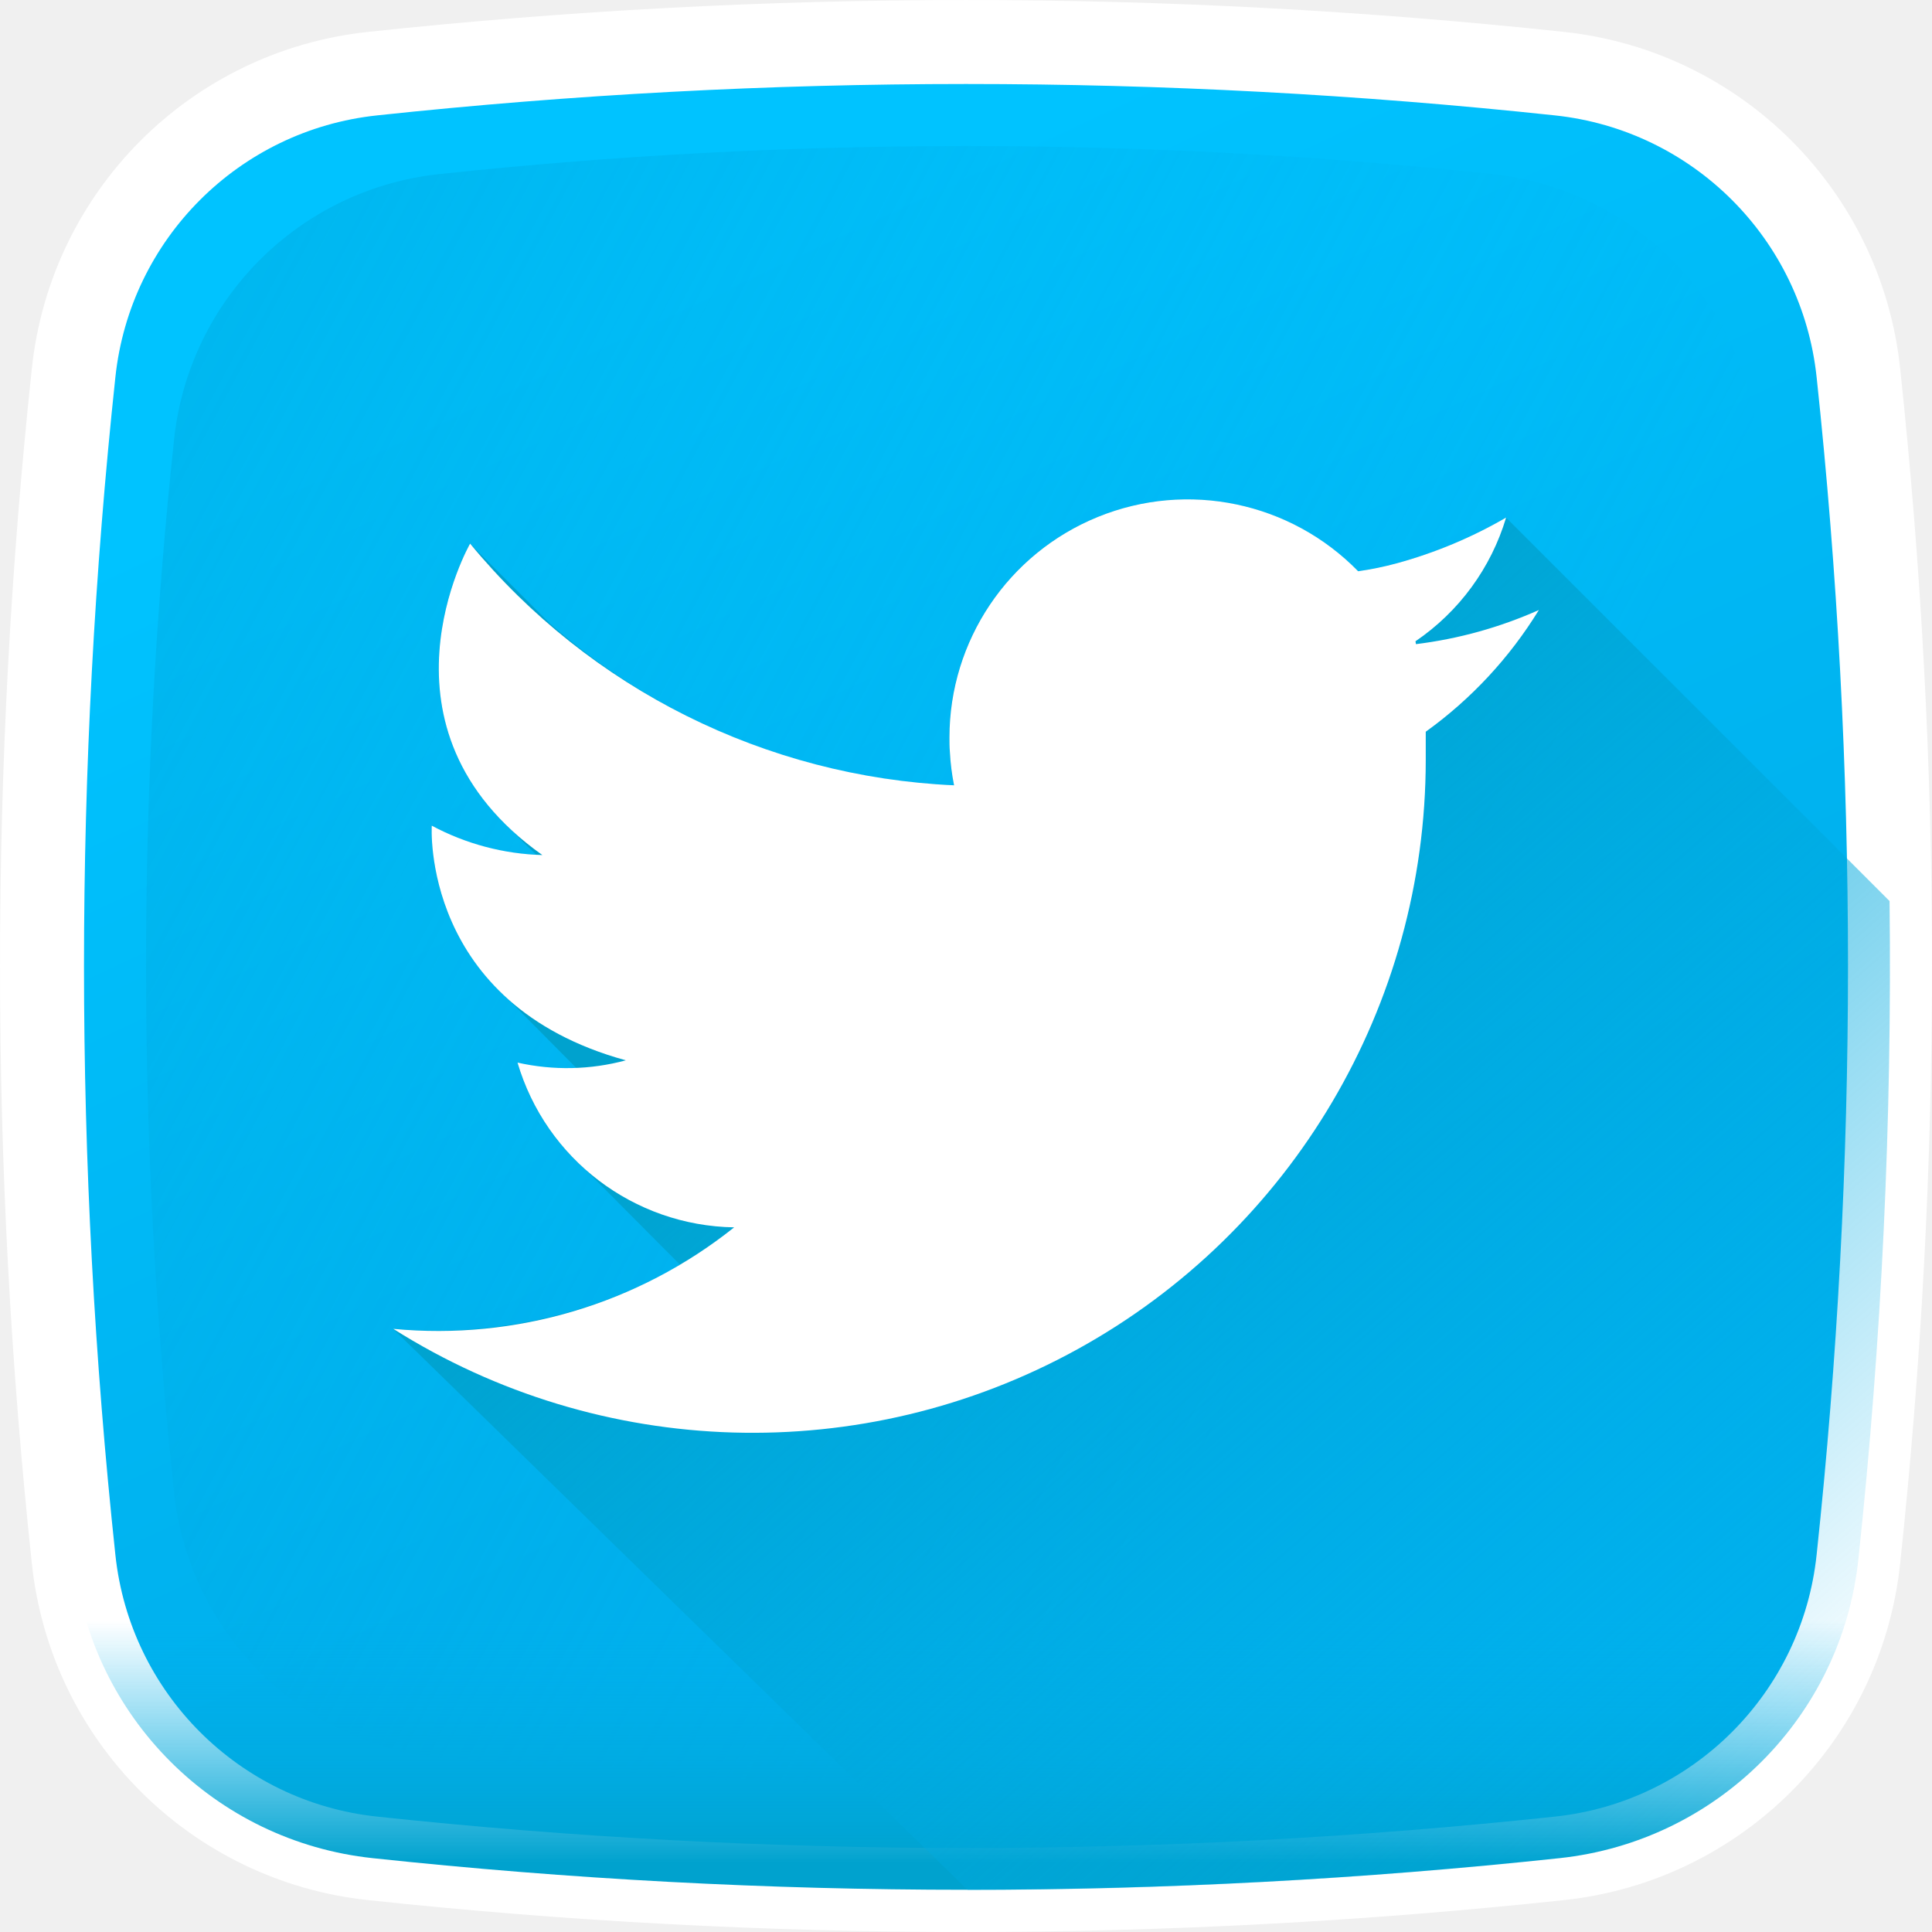
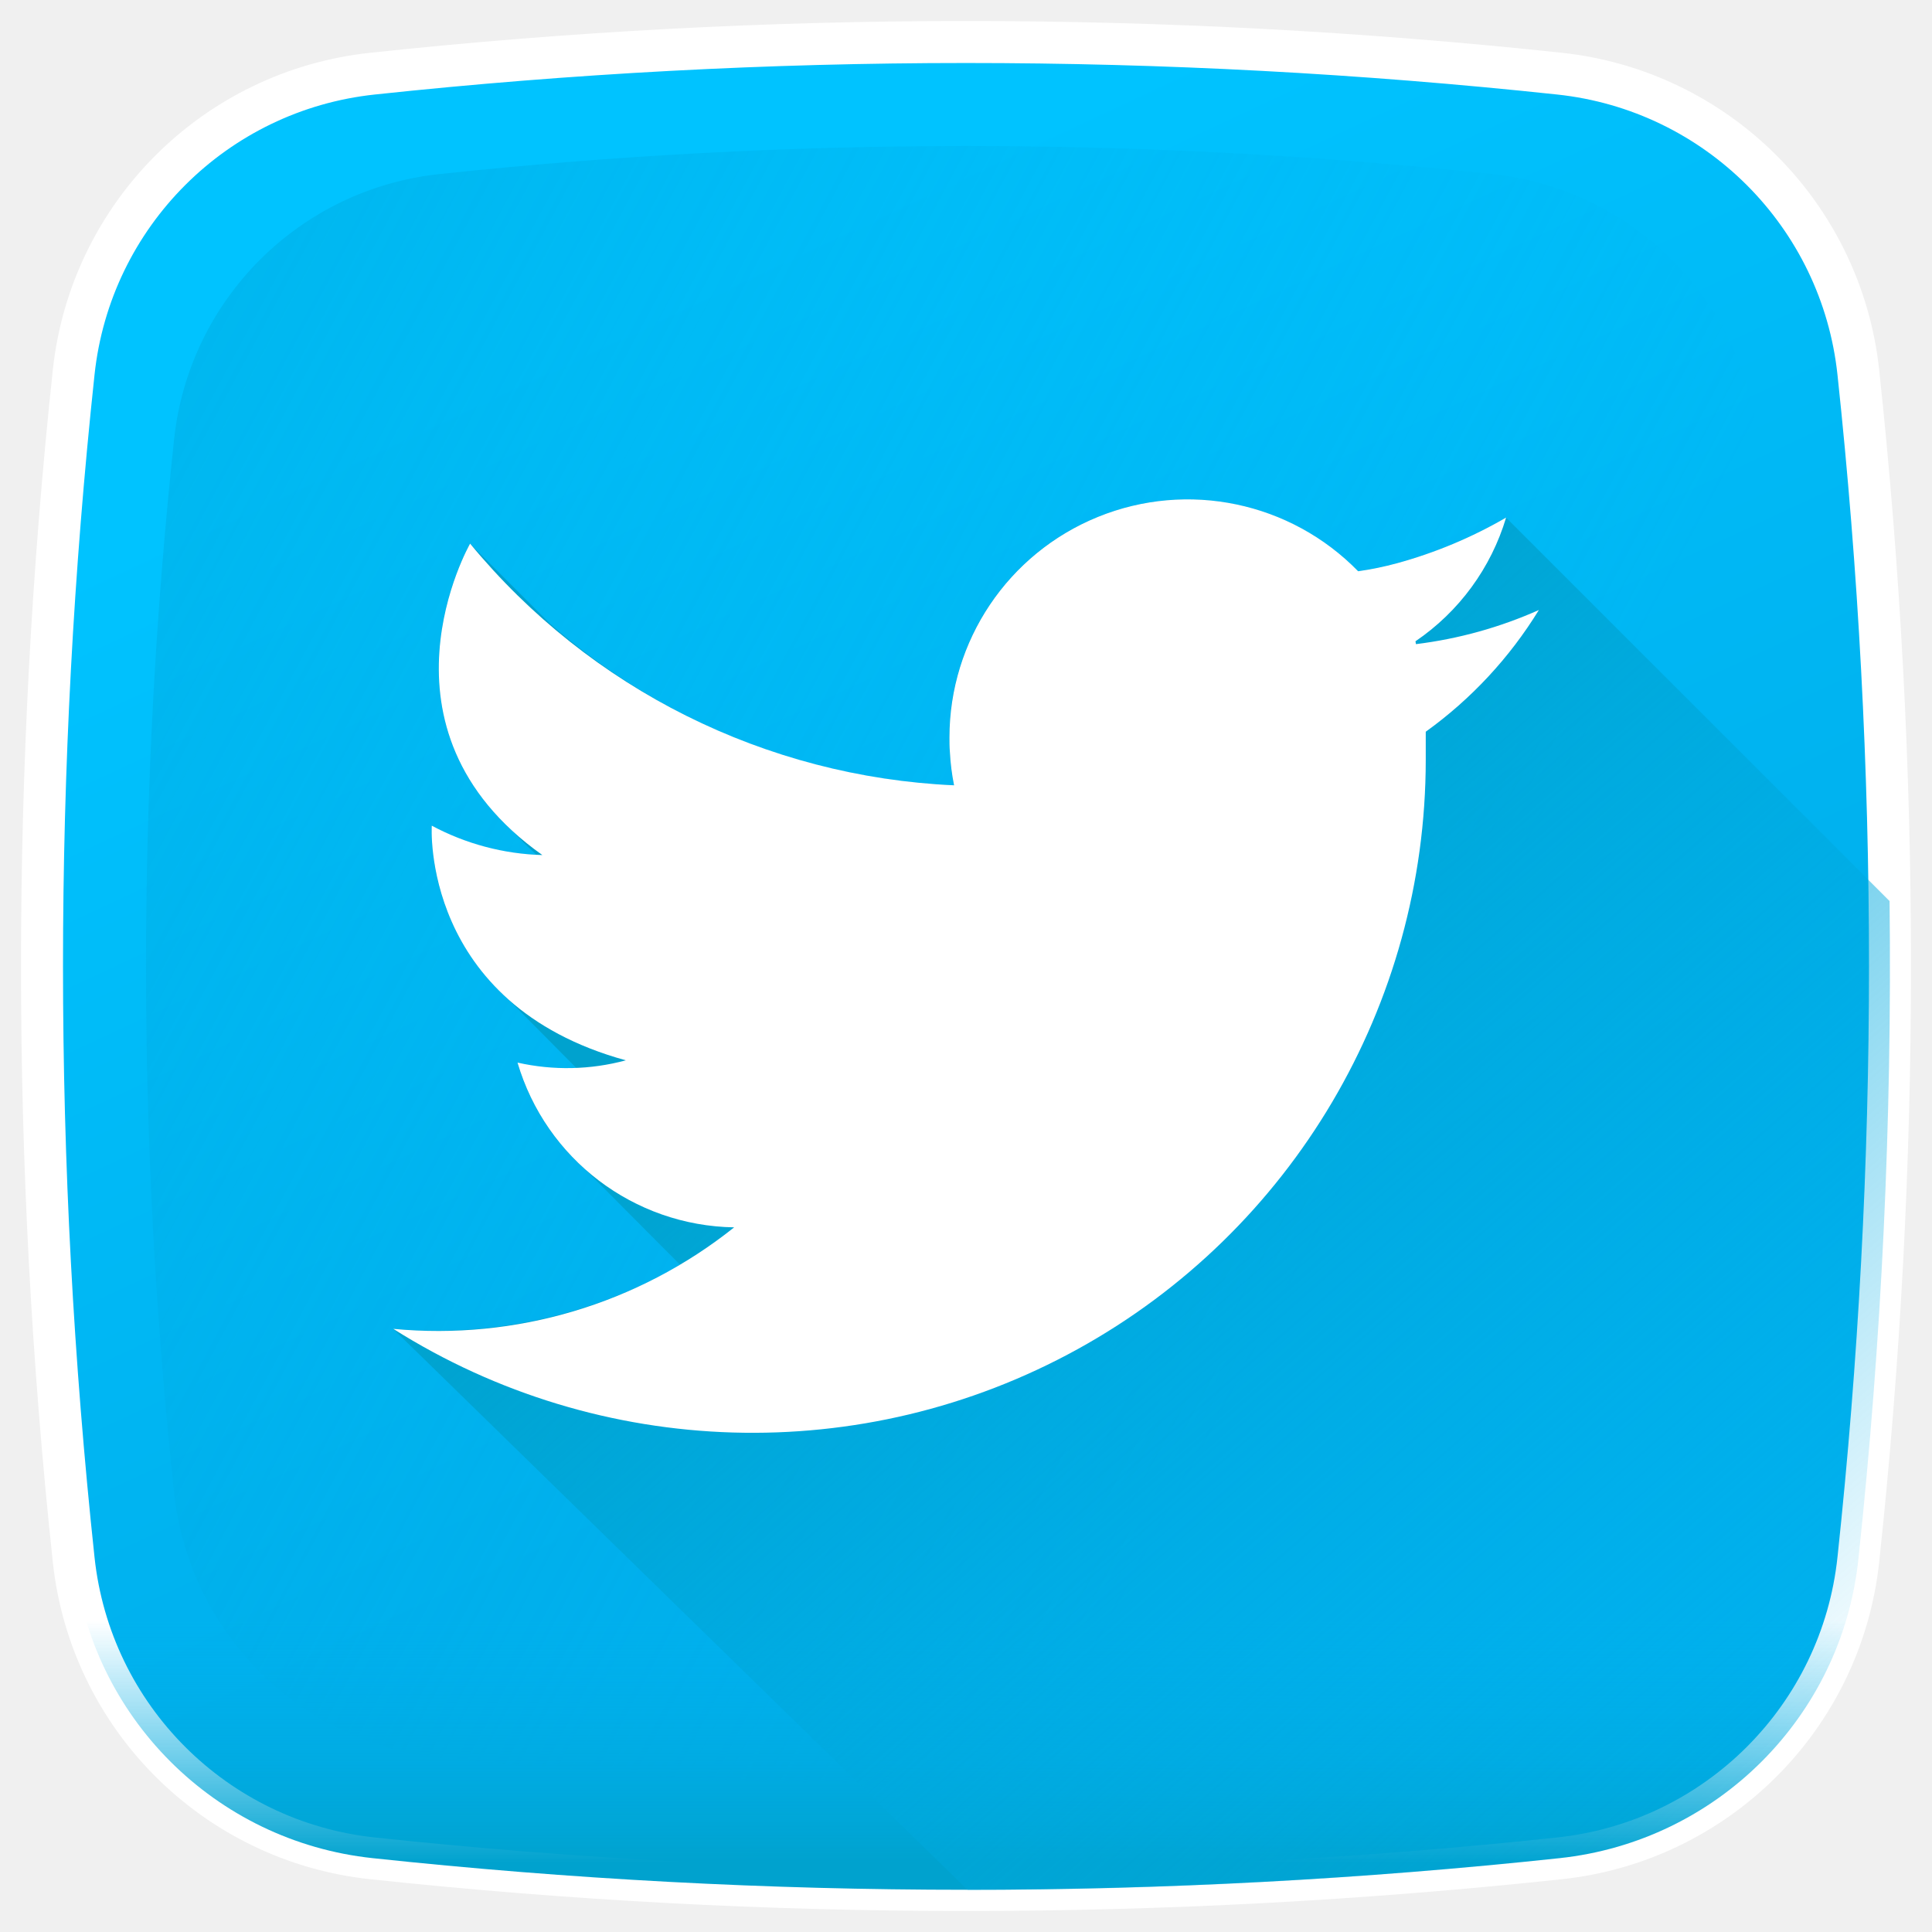
<svg xmlns="http://www.w3.org/2000/svg" xmlns:xlink="http://www.w3.org/1999/xlink" width="46.013" height="46.013" viewBox="0 0 46.013 46.013">
  <defs>
    <linearGradient id="linear-gradient" x1="0.332" y1="0.141" x2="0.585" y2="0.682" gradientUnits="objectBoundingBox">
      <stop offset="0" stop-color="#00c3ff" />
      <stop offset="1" stop-color="#00b0ed" />
    </linearGradient>
    <linearGradient id="linear-gradient-2" x1="0.738" y1="0.628" x2="-0.899" y2="-0.25" gradientUnits="objectBoundingBox">
      <stop offset="0" stop-color="#00b0ed" stop-opacity="0" />
      <stop offset="1" stop-color="#00a2ce" />
    </linearGradient>
    <linearGradient id="linear-gradient-3" x1="0.5" y1="0.27" x2="0.5" y2="0.926" xlink:href="#linear-gradient-2" />
    <linearGradient id="linear-gradient-4" x1="0.946" y1="0.922" x2="0.342" y2="0.273" xlink:href="#linear-gradient-2" />
  </defs>
  <g id="Twitter" transform="translate(1.001 1.001)">
-     <path id="Path_11" data-name="Path 11" d="M36.139,43.258a132.933,132.933,0,0,1-28.267,0A8.014,8.014,0,0,1,.753,36.139a132.929,132.929,0,0,1,0-28.267A8.014,8.014,0,0,1,7.872.753a132.929,132.929,0,0,1,28.267,0,8.014,8.014,0,0,1,7.119,7.118,132.93,132.93,0,0,1,0,28.267A8.013,8.013,0,0,1,36.139,43.258Zm0,0" transform="translate(0 0)" stroke="#fff" stroke-width="2" fill="url(#linear-gradient)" />
+     <path id="Path_11" data-name="Path 11" d="M36.139,43.258a132.933,132.933,0,0,1-28.267,0A8.014,8.014,0,0,1,.753,36.139a132.929,132.929,0,0,1,0-28.267A8.014,8.014,0,0,1,7.872.753a132.929,132.929,0,0,1,28.267,0,8.014,8.014,0,0,1,7.119,7.118,132.93,132.93,0,0,1,0,28.267A8.013,8.013,0,0,1,36.139,43.258Zm0,0" transform="translate(0 0)" stroke="#fff" strokeWidth="2" fill="url(#linear-gradient)" />
    <path id="Path_12" data-name="Path 12" d="M67.219,35.819A7.111,7.111,0,0,0,60.9,29.5a118,118,0,0,0-25.083,0A7.112,7.112,0,0,0,29.5,35.819a118,118,0,0,0,0,25.083,7.111,7.111,0,0,0,6.317,6.317,117.957,117.957,0,0,0,25.083,0A7.111,7.111,0,0,0,67.219,60.9,117.956,117.956,0,0,0,67.219,35.819Zm0,0" transform="translate(-26.355 -26.355)" fill="url(#linear-gradient-2)" />
    <path id="Path_13" data-name="Path 13" d="M7.672,409.8q.045.456.094.913a8.014,8.014,0,0,0,7.119,7.118,132.93,132.93,0,0,0,28.267,0,8.013,8.013,0,0,0,7.118-7.118q.049-.456.094-.913Zm0,0" transform="translate(-7.012 -374.578)" fill="url(#linear-gradient-3)" />
    <path id="Path_14" data-name="Path 14" d="M132.956,136.264l-9.136-9.135a10.9,10.9,0,0,1-2.606,1.09,7.453,7.453,0,0,1-.918.189,5.673,5.673,0,0,0-9.734,3.962c0,.113,0,.225.01.336a5.471,5.471,0,0,0,.1.8,15.54,15.54,0,0,1-9.613-3.844h0l-1.912-1.912s-2.243,3.915,1.055,6.885a6.292,6.292,0,0,0,.478.478l.042.046a5.558,5.558,0,0,1-2.488-.691,5.5,5.5,0,0,0,1.842,4.154l1.61,1.623a3.132,3.132,0,0,1-1.41-.134,5.422,5.422,0,0,0,1.624,2.552l2.255,2.267a11.674,11.674,0,0,1-6.838,1.522L111,159.816a133.083,133.083,0,0,0,14.094-.753,8.014,8.014,0,0,0,7.119-7.118A133.146,133.146,0,0,0,132.956,136.264Zm0,0" transform="translate(-88.955 -115.805)" fill="url(#linear-gradient-4)" />
    <path id="Path_15" data-name="Path 15" d="M124.6,129.332a10.262,10.262,0,0,1-2.927.813l-.012-.068a5.445,5.445,0,0,0,2.159-2.947,10.9,10.9,0,0,1-2.606,1.09,7.519,7.519,0,0,1-.918.189,5.673,5.673,0,0,0-9.734,3.962c0,.113,0,.225.01.336a5.472,5.472,0,0,0,.1.8,15.856,15.856,0,0,1-11.526-5.756s-2.526,4.407,1.721,7.417a5.915,5.915,0,0,1-2.634-.7s-.269,4.246,4.622,5.589a5.367,5.367,0,0,1-2.58.054,5.471,5.471,0,0,0,5.16,3.924,11.3,11.3,0,0,1-8.119,2.417,16.031,16.031,0,0,0,24.59-13.552q0-.166,0-.331c0-.065,0-.131,0-.2,0-.046,0-.092,0-.138A10.03,10.03,0,0,0,124.6,129.332Zm0,0" transform="translate(-88.951 -115.805)" fill="#fff" />
  </g>
</svg>
